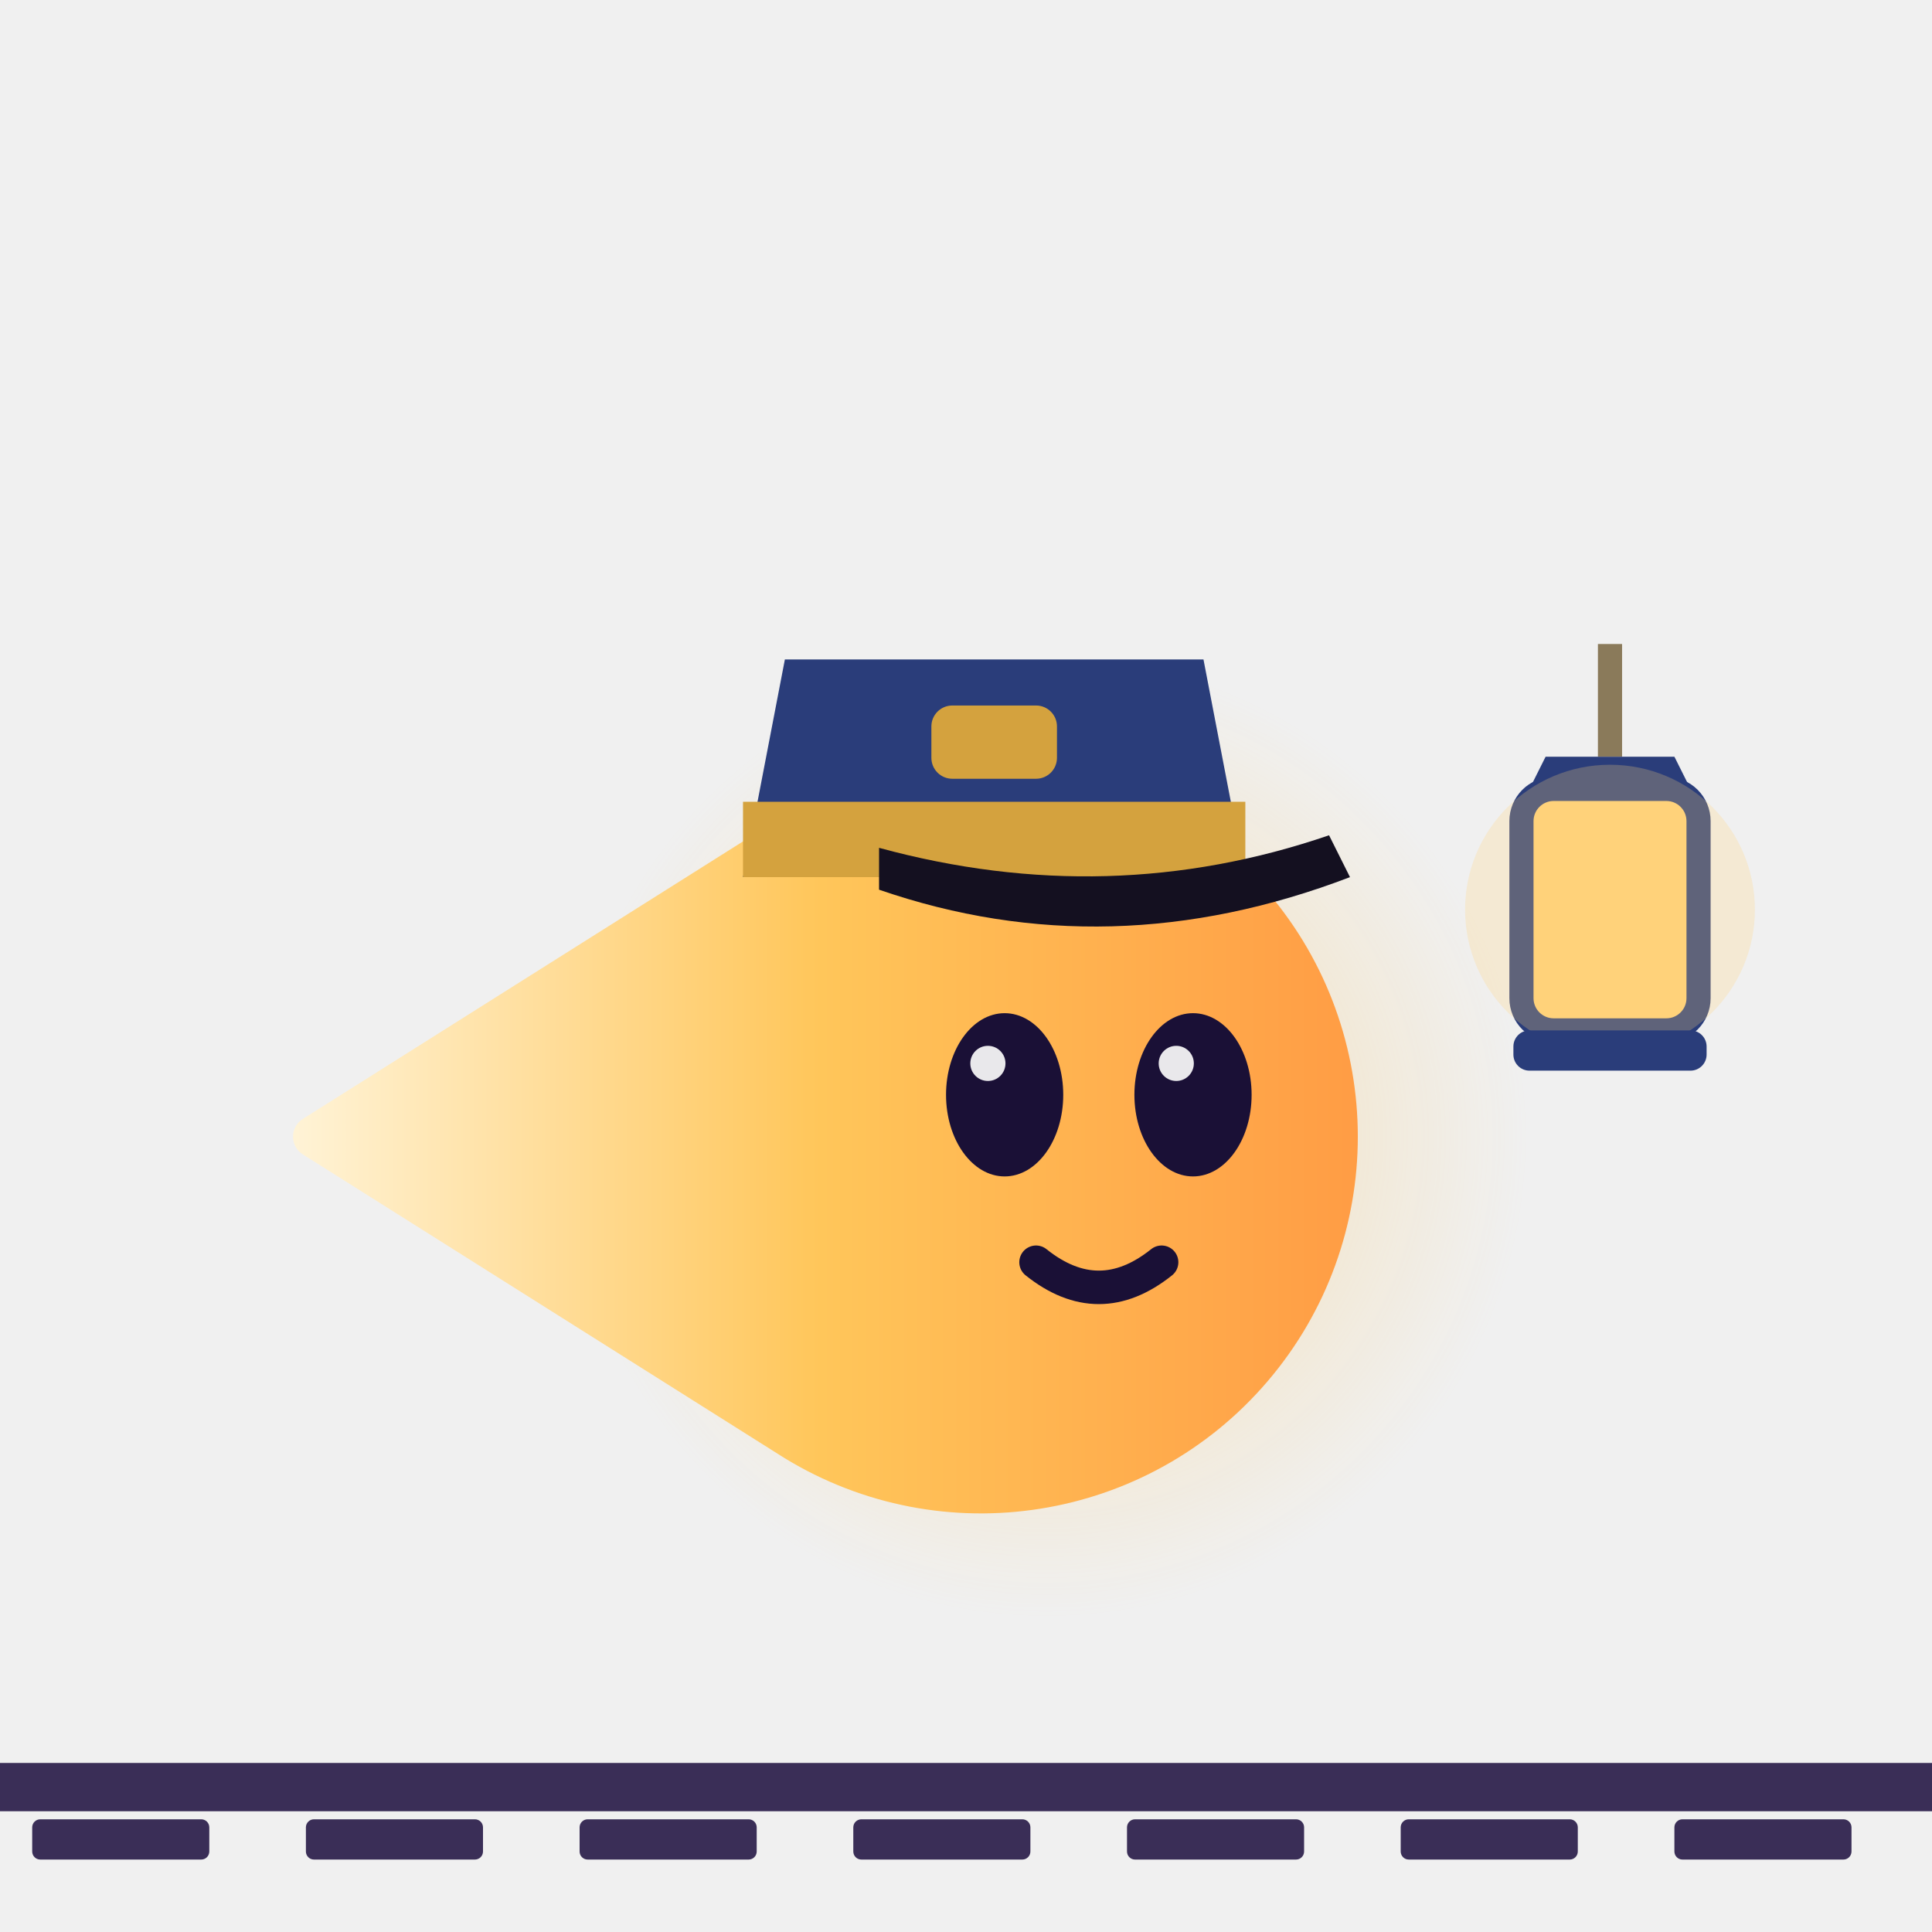
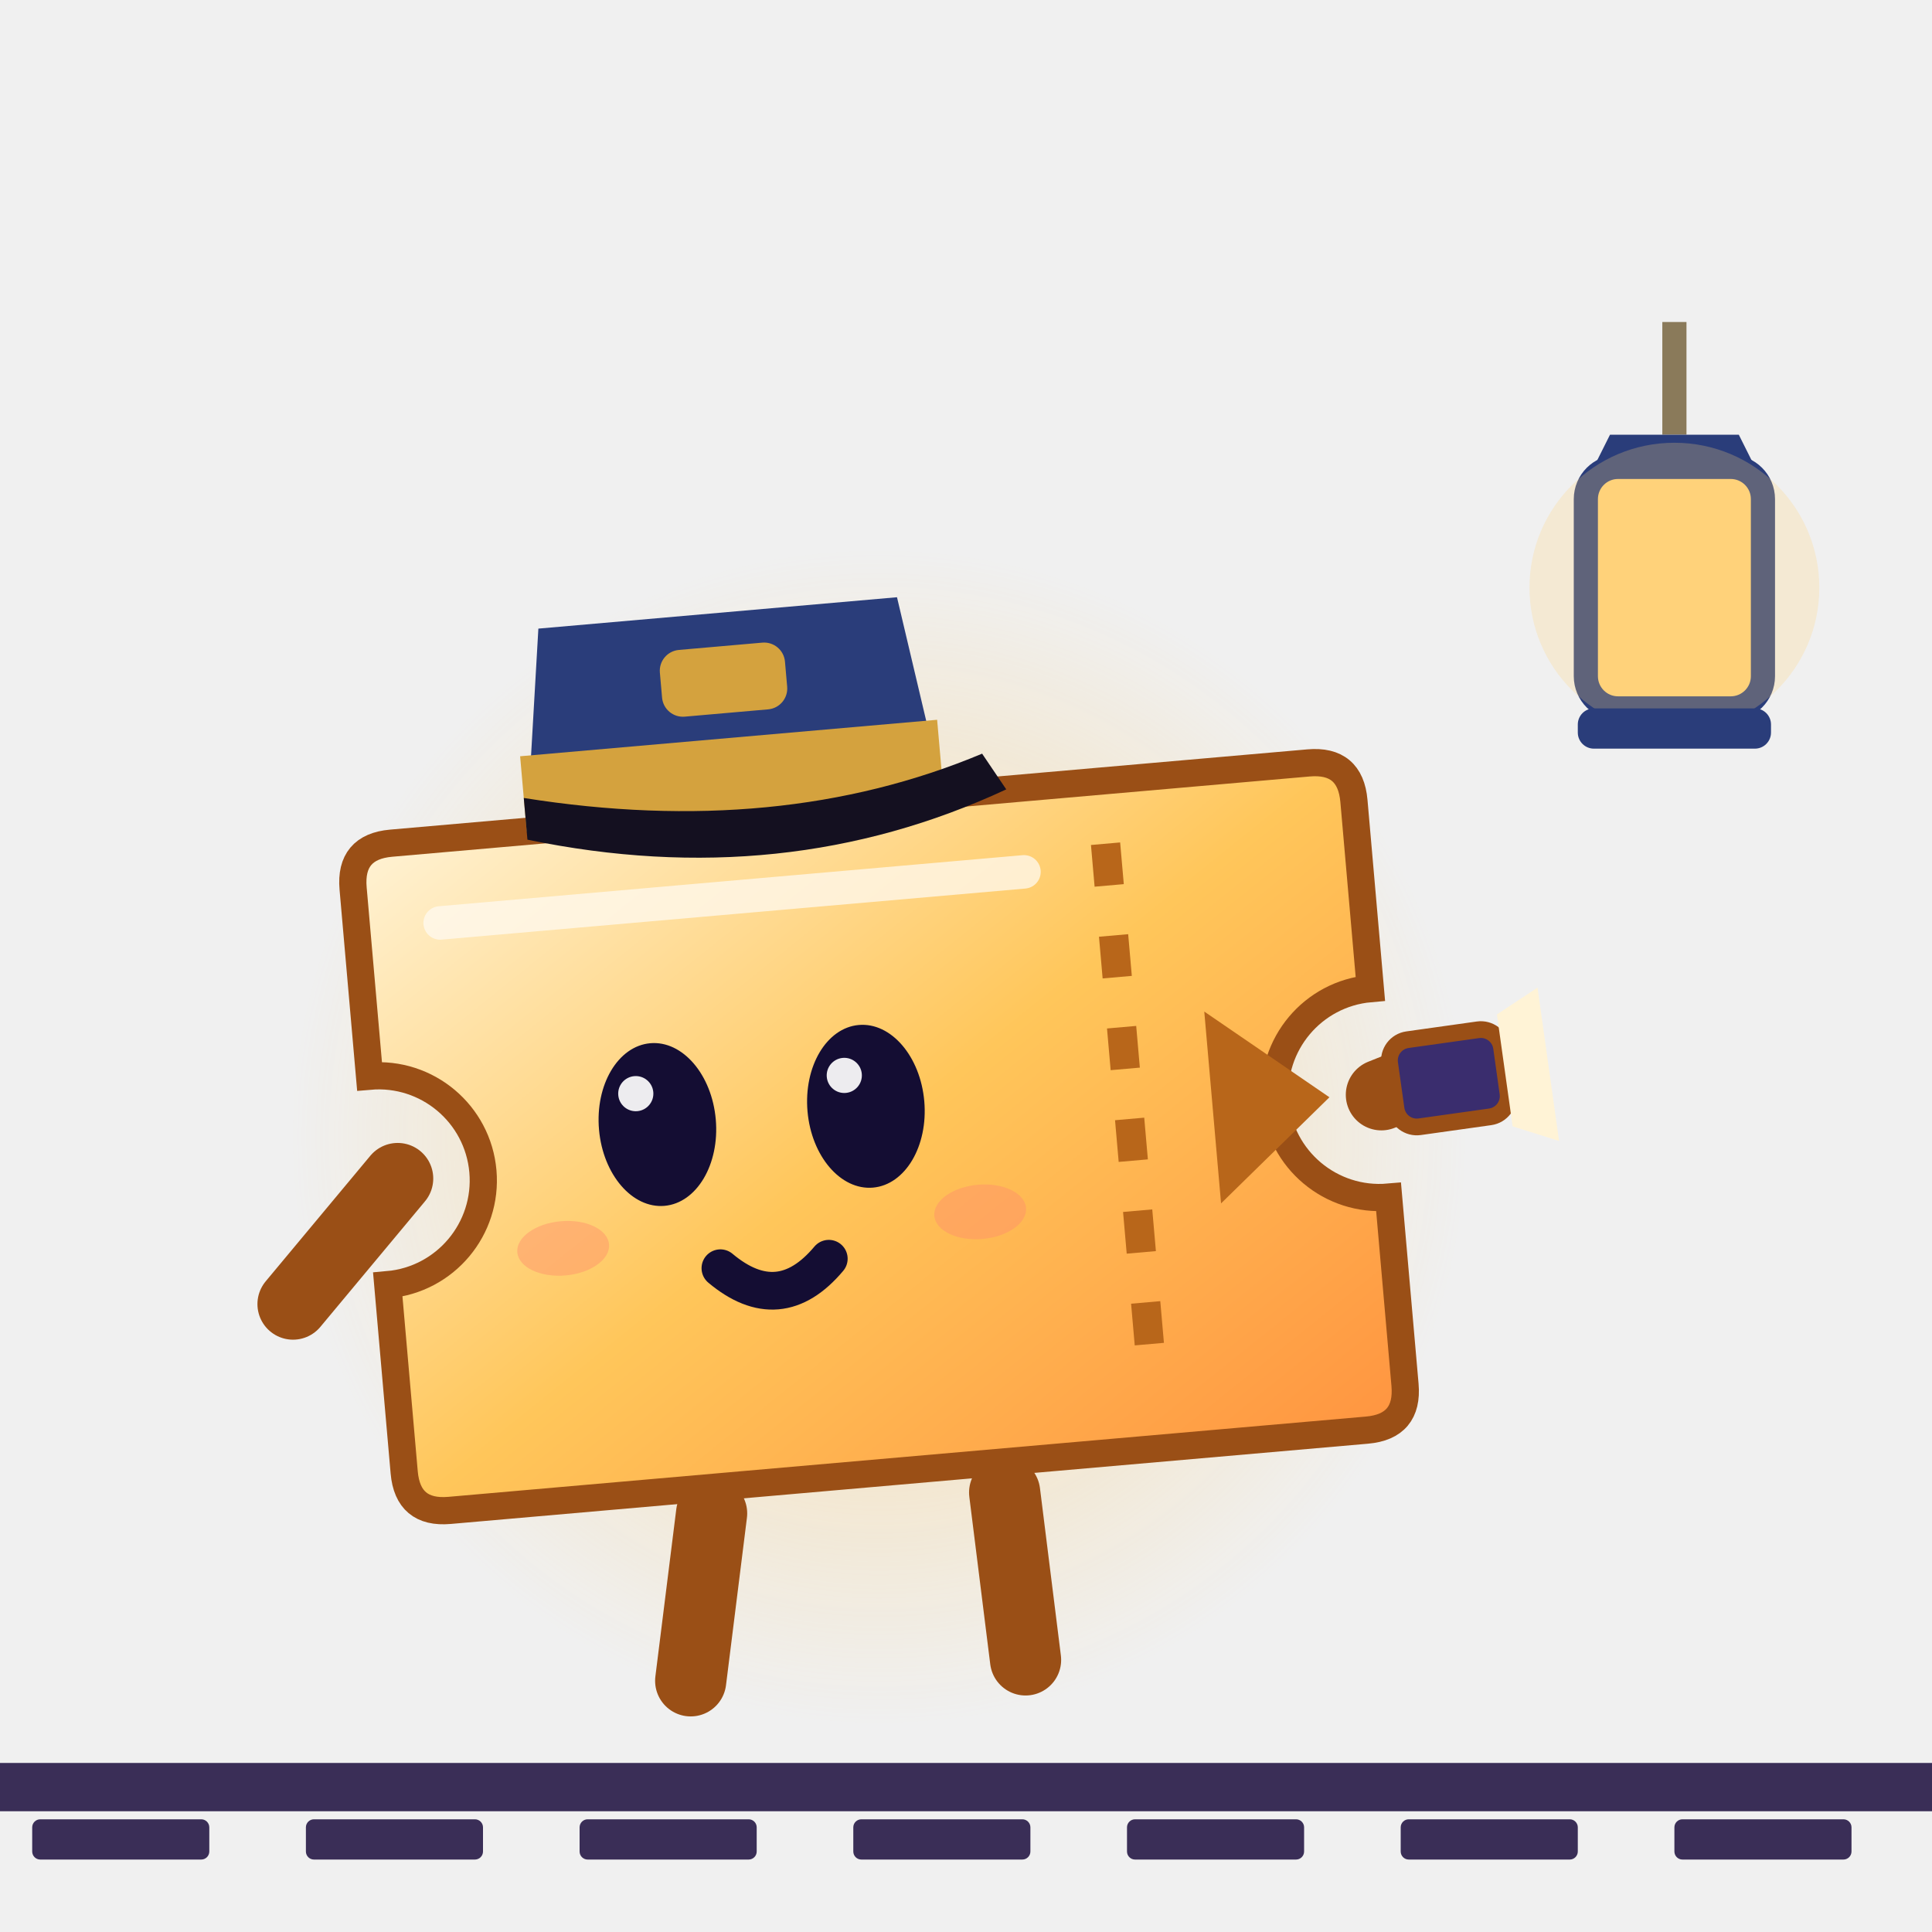
<svg xmlns="http://www.w3.org/2000/svg" viewBox="0 0 240 240" width="240" height="240">
  <path d="M0 222 H240" stroke="#3a2e57" stroke-width="6" />
  <rect x="4" y="226" width="22" height="5" rx="1" fill="#3a2e57" />
  <rect x="38" y="226" width="22" height="5" rx="1" fill="#3a2e57" />
  <rect x="72" y="226" width="22" height="5" rx="1" fill="#3a2e57" />
  <rect x="106" y="226" width="22" height="5" rx="1" fill="#3a2e57" />
  <rect x="140" y="226" width="22" height="5" rx="1" fill="#3a2e57" />
  <rect x="174" y="226" width="22" height="5" rx="1" fill="#3a2e57" />
  <rect x="208" y="226" width="22" height="5" rx="1" fill="#3a2e57" />
  <g transform="translate(26 58) scale(2.6)">
    <defs>
-       <linearGradient id="trf" gradientUnits="userSpaceOnUse" x1="4" y1="0" x2="60" y2="0">
-         <stop offset="0" stop-color="#fff3d6" stop-opacity="1" />
-         <stop offset="0.45" stop-color="#ffc65a" stop-opacity="1" />
-         <stop offset="1" stop-color="#ff9440" stop-opacity="1" />
+       <linearGradient id="ctren-gold" x1="0" y1="0" x2="1" y2="1">
+         <stop offset="0" stop-color="#fff3d6" />
+         <stop offset=".5" stop-color="#ffc65a" />
+         <stop offset="1" stop-color="#ff9440" />
      </linearGradient>
-       <radialGradient id="trg" gradientUnits="userSpaceOnUse" cx="40" cy="32" r="23">
-         <stop offset="0" stop-color="#ffc65a" stop-opacity="0.45" />
+       <radialGradient id="ctren-glow">
+         <stop offset="0" stop-color="#ffc65a" stop-opacity=".5" />
        <stop offset="1" stop-color="#ffc65a" stop-opacity="0" />
      </radialGradient>
    </defs>
-     <circle cx="40" cy="32" r="23" fill="url(#trg)" />
-     <path d="M5 32 L28 17.5 A17 17 0 1 1 28 46.5 Z" fill="url(#trf)" stroke="url(#trf)" stroke-width="2" stroke-linejoin="round" />
-     <ellipse cx="38" cy="30" rx="2.8" ry="3.9" fill="#1a1036" />
-     <circle cx="37.2" cy="28.5" r=".84" fill="#fff" opacity=".9" />
-     <ellipse cx="47" cy="30" rx="2.8" ry="3.9" fill="#1a1036" />
-     <circle cx="46.2" cy="28.5" r=".84" fill="#fff" opacity=".9" />
-     <path d="M39.5 38 Q42.5 40.4 45.5 38" fill="none" stroke="#1a1036" stroke-width="1.6" stroke-linecap="round" />
-     <path d="M25.5 19.6 L27.5 9.2 H47.5 L49.5 19.6Z" fill="#2a3d7a" />
-     <rect x="25.5" y="16" width="24" height="3.6" fill="#d4a23e" />
-     <path d="M32 20.2 Q43 24 54.5 19.6 L53.5 17.6 Q43 21.2 32 18.2Z" fill="#141020" />
-     <rect x="34.5" y="11.4" width="6" height="3.5" rx="1" fill="#d4a23e" />
+     <circle cx="32" cy="32" r="28" fill="url(#ctren-glow)" />
+     <g transform="rotate(-5 32 32)">
+       <path d="M10 16 H54 Q56 16 56 18 V27 A5 5 0 0 0 56 37 V46 Q56 48 54 48 H10 Q8 48 8 46 V37 A5 5 0 0 0 8 27 V18 Q8 16 10 16Z" fill="url(#ctren-gold)" stroke="#9a4f16" stroke-width="1.3" />
+       <path d="M44 19 V45" stroke="#b8661a" stroke-width="1.4" stroke-dasharray="2 2.4" />
+       <path d="M48 27.4 L53.6 32 L48 36.6Z" fill="#b8661a" />
+       <path d="M12 20 H40" stroke="#fffaf0" stroke-width="1.6" opacity=".75" stroke-linecap="round" />
+       <ellipse cx="21.5" cy="30.5" rx="2.8" ry="3.9" fill="#140d33" />
+       <circle cx="20.60" cy="28.94" r="0.84" fill="#fff" opacity=".92" />
+       <ellipse cx="31.5" cy="30.5" rx="2.8" ry="3.9" fill="#140d33" />
+       <circle cx="30.60" cy="28.94" r="0.84" fill="#fff" opacity=".92" />
+       <path d="M23.9 37.6 Q26.5 40.2 29.1 37.6" stroke="#140d33" stroke-width="1.8" fill="none" stroke-linecap="round" />
+       <ellipse cx="16.5" cy="36" rx="2.2" ry="1.3" fill="#ff8f6a" opacity=".45" />
+       <ellipse cx="36.5" cy="36" rx="2.2" ry="1.3" fill="#ff8f6a" opacity=".45" />
+       <g transform="translate(26.5 16)">
+         <path d="M-10 0 L-8.6 -9.6 H8.6 L10 0Z" fill="#2a3d7a" />
+         <rect x="-10" y="-3.6" width="20" height="3.6" fill="#d4a23e" />
+         <path d="M-10 0.4 Q2 4 13 0 L12 -1.8 Q2 1.4 -10 -1.6Z" fill="#141020" />
+         <rect x="-3" y="-8" width="6" height="3.2" rx="1" fill="#d4a23e" />
+       </g>
+     </g>
+     <path d="M9 34 L4 40" stroke="#9a4f16" stroke-width="3.4" fill="none" stroke-linecap="round" stroke-linejoin="round" />
+     <path d="M56 30 L58.5 29" stroke="#9a4f16" stroke-width="3.4" fill="none" stroke-linecap="round" stroke-linejoin="round" />
+     <g transform="rotate(-8 60 29)">
+       <rect x="56.5" y="27" width="5.4" height="4.2" rx="1" fill="#3a2d6e" stroke="#9a4f16" stroke-width=".8" />
+       <path d="M61.9 26.4 L64 25.4 V32.8 L61.9 31.8Z" fill="#fff3d6" />
+     </g>
+     <path d="M24 50 L23 58" stroke="#9a4f16" stroke-width="3.4" fill="none" stroke-linecap="round" stroke-linejoin="round" />
+     <path d="M38 49 L39 57" stroke="#9a4f16" stroke-width="3.4" fill="none" stroke-linecap="round" stroke-linejoin="round" />
  </g>
-   <g transform="translate(200 120)">
+   <g transform="translate(208 80)">
    <path d="M0 -40 V-26" stroke="#8a7a5a" stroke-width="3" />
    <path d="M-8 -26 H8 L10 -22 H-10Z" fill="#2a3d7a" />
    <rect x="-11" y="-22" width="22" height="30" rx="4" fill="#ffd27a" stroke="#2a3d7a" stroke-width="3" />
    <circle cy="-7" r="18" fill="#ffd27a" opacity=".25" />
    <rect x="-12" y="8" width="24" height="5" rx="2" fill="#2a3d7a" />
  </g>
</svg>
